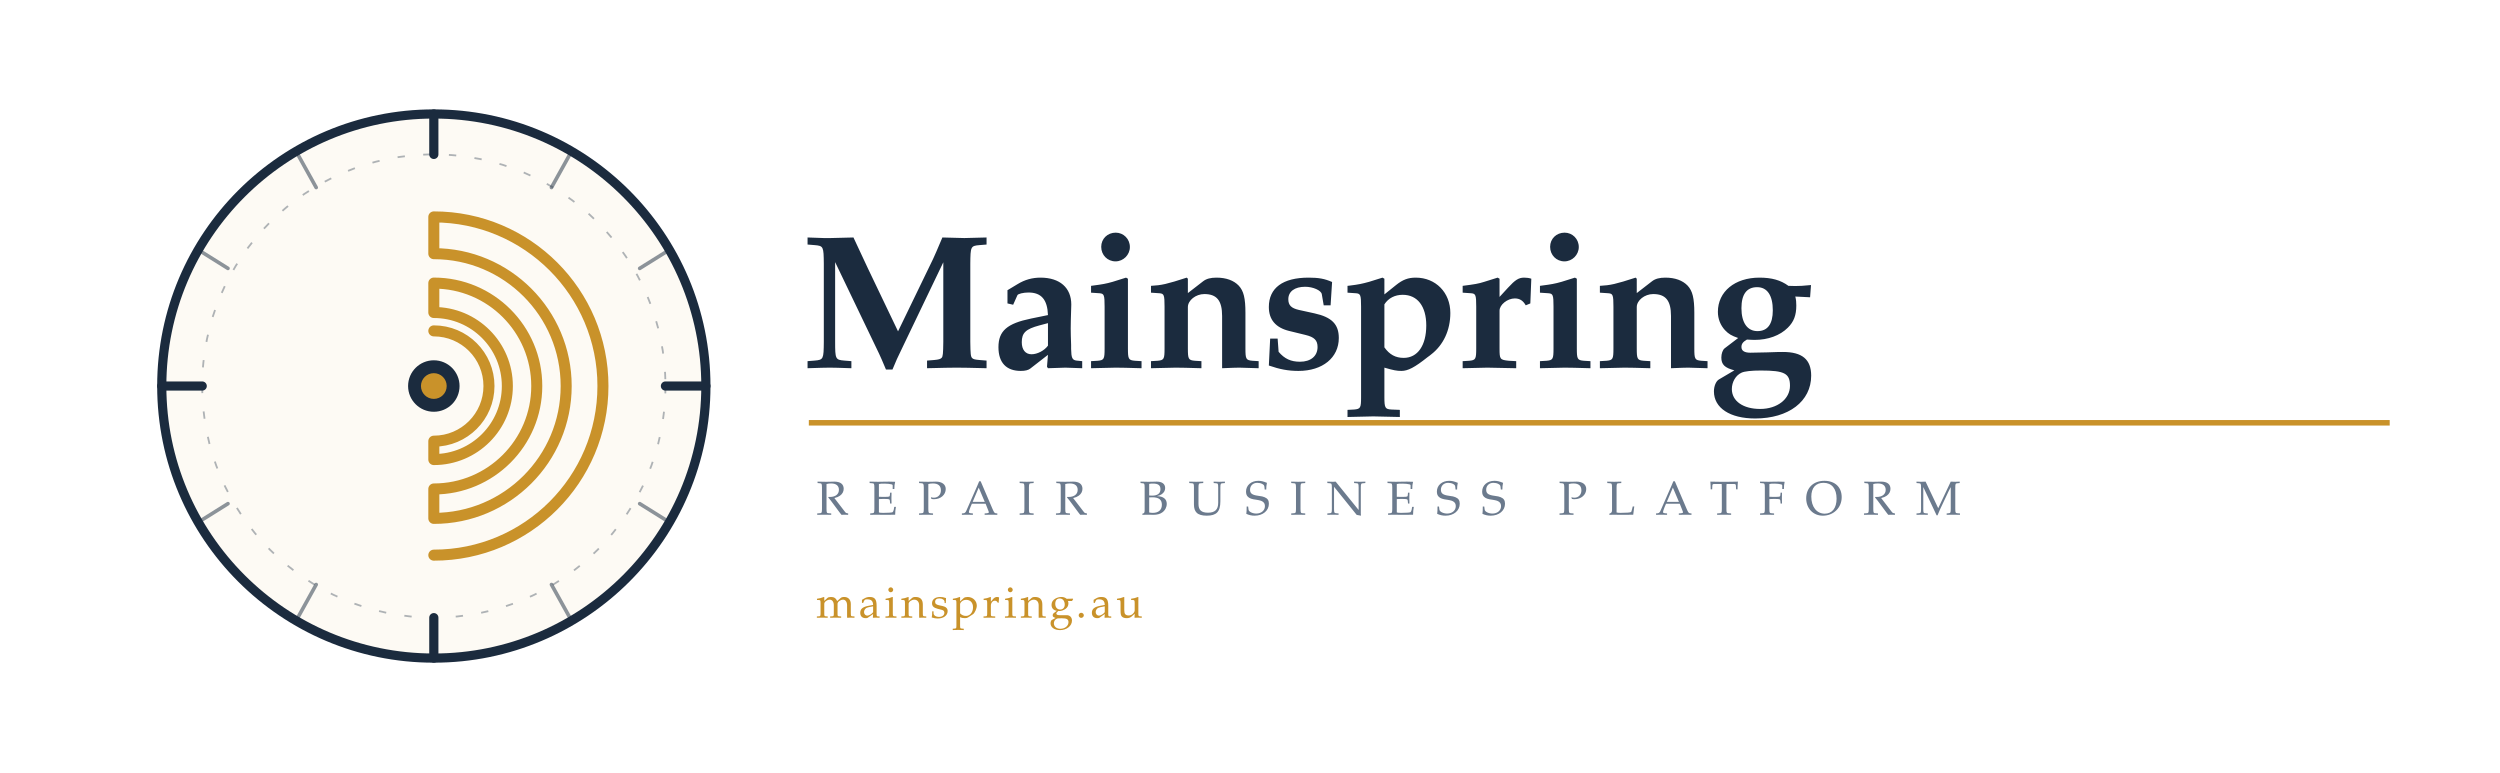
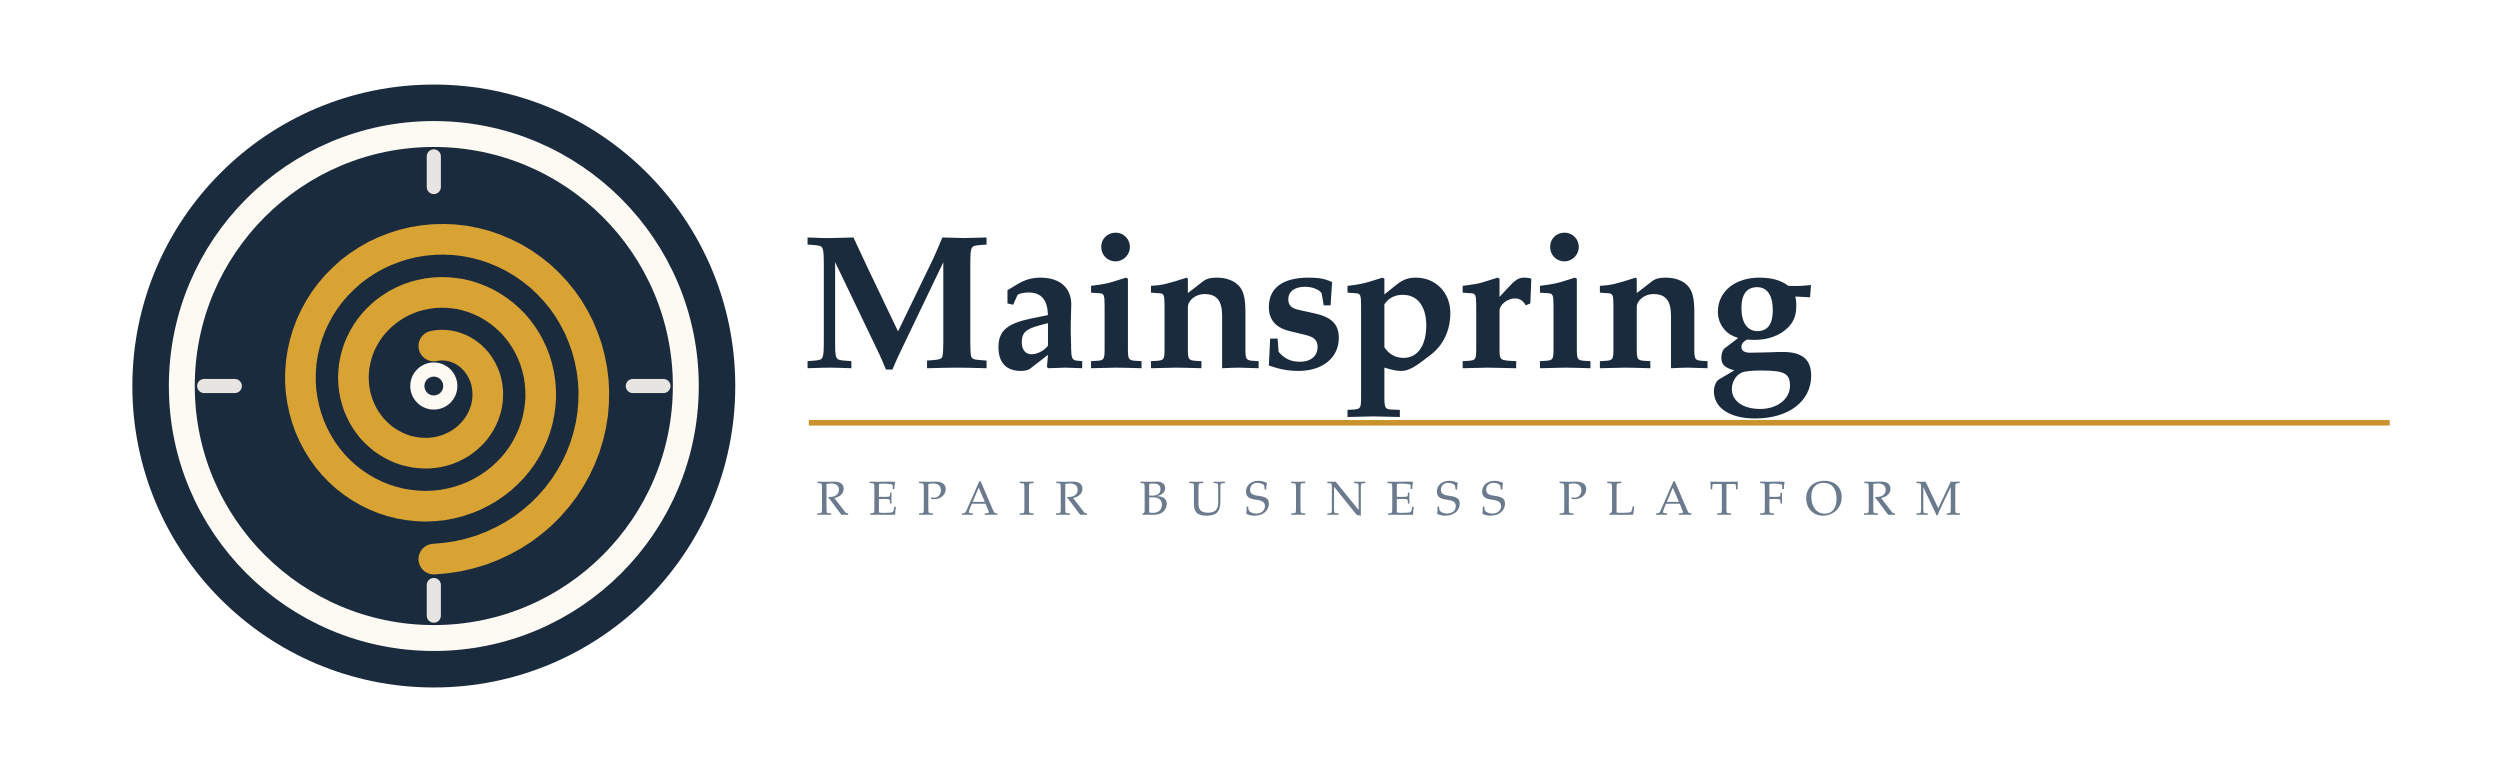
<svg xmlns="http://www.w3.org/2000/svg" width="100%" viewBox="0 0 680 210">
-   <circle cx="118" cy="105" r="74" fill="#FDFAF4" style="fill:rgb(253, 250, 244);stroke:none;color:rgb(0, 0, 0);stroke-width:1px;stroke-linecap:butt;stroke-linejoin:miter;opacity:1;font-family:&quot;Anthropic Sans&quot;, -apple-system, BlinkMacSystemFont, &quot;Segoe UI&quot;, sans-serif;font-size:16px;font-weight:400;text-anchor:start;dominant-baseline:auto" />
-   <circle cx="118" cy="105" r="74" fill="none" stroke="#1B2B3E" stroke-width="2.5" style="fill:none;stroke:rgb(27, 43, 62);color:rgb(0, 0, 0);stroke-width:2.5px;stroke-linecap:butt;stroke-linejoin:miter;opacity:1;font-family:&quot;Anthropic Sans&quot;, -apple-system, BlinkMacSystemFont, &quot;Segoe UI&quot;, sans-serif;font-size:16px;font-weight:400;text-anchor:start;dominant-baseline:auto" />
-   <circle cx="118" cy="105" r="63" fill="none" stroke="#1B2B3E" stroke-width="0.5" stroke-dasharray="2,5" opacity="0.35" style="fill:none;stroke:rgb(27, 43, 62);color:rgb(0, 0, 0);stroke-width:0.5px;stroke-dasharray:2px, 5px;stroke-linecap:butt;stroke-linejoin:miter;opacity:0.35;font-family:&quot;Anthropic Sans&quot;, -apple-system, BlinkMacSystemFont, &quot;Segoe UI&quot;, sans-serif;font-size:16px;font-weight:400;text-anchor:start;dominant-baseline:auto" />
-   <line x1="118" y1="31" x2="118" y2="42" stroke="#1B2B3E" stroke-width="2.5" stroke-linecap="round" style="fill:rgb(0, 0, 0);stroke:rgb(27, 43, 62);color:rgb(0, 0, 0);stroke-width:2.5px;stroke-linecap:round;stroke-linejoin:miter;opacity:1;font-family:&quot;Anthropic Sans&quot;, -apple-system, BlinkMacSystemFont, &quot;Segoe UI&quot;, sans-serif;font-size:16px;font-weight:400;text-anchor:start;dominant-baseline:auto" />
-   <line x1="181" y1="105" x2="192" y2="105" stroke="#1B2B3E" stroke-width="2.5" stroke-linecap="round" style="fill:rgb(0, 0, 0);stroke:rgb(27, 43, 62);color:rgb(0, 0, 0);stroke-width:2.5px;stroke-linecap:round;stroke-linejoin:miter;opacity:1;font-family:&quot;Anthropic Sans&quot;, -apple-system, BlinkMacSystemFont, &quot;Segoe UI&quot;, sans-serif;font-size:16px;font-weight:400;text-anchor:start;dominant-baseline:auto" />
-   <line x1="118" y1="168" x2="118" y2="179" stroke="#1B2B3E" stroke-width="2.5" stroke-linecap="round" style="fill:rgb(0, 0, 0);stroke:rgb(27, 43, 62);color:rgb(0, 0, 0);stroke-width:2.5px;stroke-linecap:round;stroke-linejoin:miter;opacity:1;font-family:&quot;Anthropic Sans&quot;, -apple-system, BlinkMacSystemFont, &quot;Segoe UI&quot;, sans-serif;font-size:16px;font-weight:400;text-anchor:start;dominant-baseline:auto" />
-   <line x1="44" y1="105" x2="55" y2="105" stroke="#1B2B3E" stroke-width="2.5" stroke-linecap="round" style="fill:rgb(0, 0, 0);stroke:rgb(27, 43, 62);color:rgb(0, 0, 0);stroke-width:2.5px;stroke-linecap:round;stroke-linejoin:miter;opacity:1;font-family:&quot;Anthropic Sans&quot;, -apple-system, BlinkMacSystemFont, &quot;Segoe UI&quot;, sans-serif;font-size:16px;font-weight:400;text-anchor:start;dominant-baseline:auto" />
-   <line x1="155" y1="42" x2="150" y2="51" stroke="#1B2B3E" stroke-width="1" stroke-linecap="round" opacity="0.5" style="fill:rgb(0, 0, 0);stroke:rgb(27, 43, 62);color:rgb(0, 0, 0);stroke-width:1px;stroke-linecap:round;stroke-linejoin:miter;opacity:0.5;font-family:&quot;Anthropic Sans&quot;, -apple-system, BlinkMacSystemFont, &quot;Segoe UI&quot;, sans-serif;font-size:16px;font-weight:400;text-anchor:start;dominant-baseline:auto" />
-   <line x1="182" y1="68" x2="174" y2="73" stroke="#1B2B3E" stroke-width="1" stroke-linecap="round" opacity="0.5" style="fill:rgb(0, 0, 0);stroke:rgb(27, 43, 62);color:rgb(0, 0, 0);stroke-width:1px;stroke-linecap:round;stroke-linejoin:miter;opacity:0.5;font-family:&quot;Anthropic Sans&quot;, -apple-system, BlinkMacSystemFont, &quot;Segoe UI&quot;, sans-serif;font-size:16px;font-weight:400;text-anchor:start;dominant-baseline:auto" />
-   <line x1="182" y1="142" x2="174" y2="137" stroke="#1B2B3E" stroke-width="1" stroke-linecap="round" opacity="0.5" style="fill:rgb(0, 0, 0);stroke:rgb(27, 43, 62);color:rgb(0, 0, 0);stroke-width:1px;stroke-linecap:round;stroke-linejoin:miter;opacity:0.5;font-family:&quot;Anthropic Sans&quot;, -apple-system, BlinkMacSystemFont, &quot;Segoe UI&quot;, sans-serif;font-size:16px;font-weight:400;text-anchor:start;dominant-baseline:auto" />
-   <line x1="155" y1="168" x2="150" y2="159" stroke="#1B2B3E" stroke-width="1" stroke-linecap="round" opacity="0.5" style="fill:rgb(0, 0, 0);stroke:rgb(27, 43, 62);color:rgb(0, 0, 0);stroke-width:1px;stroke-linecap:round;stroke-linejoin:miter;opacity:0.5;font-family:&quot;Anthropic Sans&quot;, -apple-system, BlinkMacSystemFont, &quot;Segoe UI&quot;, sans-serif;font-size:16px;font-weight:400;text-anchor:start;dominant-baseline:auto" />
-   <line x1="81" y1="168" x2="86" y2="159" stroke="#1B2B3E" stroke-width="1" stroke-linecap="round" opacity="0.5" style="fill:rgb(0, 0, 0);stroke:rgb(27, 43, 62);color:rgb(0, 0, 0);stroke-width:1px;stroke-linecap:round;stroke-linejoin:miter;opacity:0.5;font-family:&quot;Anthropic Sans&quot;, -apple-system, BlinkMacSystemFont, &quot;Segoe UI&quot;, sans-serif;font-size:16px;font-weight:400;text-anchor:start;dominant-baseline:auto" />
-   <line x1="54" y1="142" x2="62" y2="137" stroke="#1B2B3E" stroke-width="1" stroke-linecap="round" opacity="0.5" style="fill:rgb(0, 0, 0);stroke:rgb(27, 43, 62);color:rgb(0, 0, 0);stroke-width:1px;stroke-linecap:round;stroke-linejoin:miter;opacity:0.5;font-family:&quot;Anthropic Sans&quot;, -apple-system, BlinkMacSystemFont, &quot;Segoe UI&quot;, sans-serif;font-size:16px;font-weight:400;text-anchor:start;dominant-baseline:auto" />
-   <line x1="54" y1="68" x2="62" y2="73" stroke="#1B2B3E" stroke-width="1" stroke-linecap="round" opacity="0.5" style="fill:rgb(0, 0, 0);stroke:rgb(27, 43, 62);color:rgb(0, 0, 0);stroke-width:1px;stroke-linecap:round;stroke-linejoin:miter;opacity:0.5;font-family:&quot;Anthropic Sans&quot;, -apple-system, BlinkMacSystemFont, &quot;Segoe UI&quot;, sans-serif;font-size:16px;font-weight:400;text-anchor:start;dominant-baseline:auto" />
-   <line x1="81" y1="42" x2="86" y2="51" stroke="#1B2B3E" stroke-width="1" stroke-linecap="round" opacity="0.5" style="fill:rgb(0, 0, 0);stroke:rgb(27, 43, 62);color:rgb(0, 0, 0);stroke-width:1px;stroke-linecap:round;stroke-linejoin:miter;opacity:0.5;font-family:&quot;Anthropic Sans&quot;, -apple-system, BlinkMacSystemFont, &quot;Segoe UI&quot;, sans-serif;font-size:16px;font-weight:400;text-anchor:start;dominant-baseline:auto" />
-   <path d="     M 118 90     A 15 15 0 0 1 118 120     L 118 125     A 20 20 0 0 0 118 85     L 118 77     A 28 28 0 0 1 118 133     L 118 141     A 36 36 0 0 0 118 69     L 118 59     A 46 46 0 0 1 118 151" fill="none" stroke="#C9922A" stroke-width="3" stroke-linecap="round" stroke-linejoin="round" style="fill:none;stroke:rgb(201, 146, 42);color:rgb(0, 0, 0);stroke-width:3px;stroke-linecap:round;stroke-linejoin:round;opacity:1;font-family:&quot;Anthropic Sans&quot;, -apple-system, BlinkMacSystemFont, &quot;Segoe UI&quot;, sans-serif;font-size:16px;font-weight:400;text-anchor:start;dominant-baseline:auto" />
-   <circle cx="118" cy="105" r="7" fill="#1B2B3E" style="fill:rgb(27, 43, 62);stroke:none;color:rgb(0, 0, 0);stroke-width:1px;stroke-linecap:butt;stroke-linejoin:miter;opacity:1;font-family:&quot;Anthropic Sans&quot;, -apple-system, BlinkMacSystemFont, &quot;Segoe UI&quot;, sans-serif;font-size:16px;font-weight:400;text-anchor:start;dominant-baseline:auto" />
-   <circle cx="118" cy="105" r="3.5" fill="#C9922A" style="fill:rgb(201, 146, 42);stroke:none;color:rgb(0, 0, 0);stroke-width:1px;stroke-linecap:butt;stroke-linejoin:miter;opacity:1;font-family:&quot;Anthropic Sans&quot;, -apple-system, BlinkMacSystemFont, &quot;Segoe UI&quot;, sans-serif;font-size:16px;font-weight:400;text-anchor:start;dominant-baseline:auto" />
+   <g transform="translate(36 23) scale(0.3203)">
+     <circle cx="256.0" cy="256.0" r="256.0" fill="#1B2B3E" />
+     <circle cx="256.0" cy="256.0" r="214.0" fill="none" stroke="#FDFAF4" stroke-width="22.0" />
+     <line x1="256.0" y1="61.0" x2="256.0" y2="87.0" stroke="#FDFAF4" stroke-width="12.0" stroke-linecap="round" opacity="0.9" />
+     <line x1="451.0" y1="256.0" x2="425.0" y2="256.0" stroke="#FDFAF4" stroke-width="12.0" stroke-linecap="round" opacity="0.9" />
+     <line x1="256.0" y1="451.0" x2="256.0" y2="425.0" stroke="#FDFAF4" stroke-width="12.0" stroke-linecap="round" opacity="0.9" />
+     <line x1="61.0" y1="256.0" x2="87.0" y2="256.0" stroke="#FDFAF4" stroke-width="12.0" stroke-linecap="round" opacity="0.9" />
+     <path d="M256.0 222.0 L258.4 221.6 L260.9 221.3 L263.4 221.3 L265.9 221.4 L268.5 221.7 L271.1 222.2 L273.6 222.9 L276.1 223.8 L278.6 224.8 L281.1 226.1 L283.5 227.6 L285.7 229.2 L287.9 231.0 L290.0 233.1 L292.0 235.2 L293.8 237.6 L295.4 240.1 L296.9 242.7 L298.2 245.5 L299.4 248.4 L300.3 251.3 L301.0 254.4 L301.5 257.6 L301.8 260.8 L301.8 264.1 L301.7 267.4 L301.2 270.7 L300.6 274.0 L299.6 277.3 L298.5 280.5 L297.1 283.7 L295.5 286.8 L293.6 289.8 L291.5 292.7 L289.2 295.5 L286.6 298.1 L283.9 300.6 L280.9 302.9 L277.8 305.0 L274.5 306.8 L271.0 308.5 L267.5 309.9 L263.7 311.1 L259.9 312.0 L256.0 312.6 L252.0 313.0 L248.0 313.0 L243.9 312.8 L239.8 312.3 L235.8 311.5 L231.8 310.5 L227.8 309.1 L223.9 307.4 L220.1 305.4 L216.4 303.2 L212.8 300.7 L209.5 297.9 L206.3 294.9 L203.2 291.6 L200.5 288.1 L197.9 284.3 L195.6 280.4 L193.6 276.3 L191.8 272.0 L190.4 267.6 L189.2 263.0 L188.4 258.4 L187.9 253.6 L187.7 248.8 L187.9 244.0 L188.4 239.1 L189.3 234.3 L190.5 229.5 L192.0 224.8 L193.9 220.2 L196.2 215.6 L198.7 211.3 L201.6 207.0 L204.8 203.0 L208.3 199.2 L212.1 195.6 L216.2 192.2 L220.5 189.2 L225.0 186.4 L229.8 183.9 L234.7 181.8 L239.8 180.0 L245.1 178.6 L250.5 177.5 L256.0 176.8 L261.6 176.5 L267.2 176.6 L272.8 177.1 L278.4 177.9 L283.9 179.2 L289.4 180.9 L294.8 183.0 L300.1 185.4 L305.2 188.3 L310.1 191.5 L314.9 195.1 L319.3 199.0 L323.6 203.2 L327.5 207.8 L331.1 212.6 L334.4 217.8 L337.3 223.1 L339.9 228.7 L342.1 234.5 L343.9 240.5 L345.3 246.6 L346.2 252.9 L346.7 259.2 L346.8 265.5 L346.4 271.9 L345.5 278.3 L344.2 284.7 L342.5 290.9 L340.3 297.1 L337.6 303.1 L334.6 309.0 L331.1 314.7 L327.2 320.1 L322.9 325.3 L318.2 330.1 L313.2 334.7 L307.8 338.9 L302.1 342.8 L296.2 346.2 L290.0 349.3 L283.5 351.9 L276.9 354.1 L270.0 355.8 L263.1 357.1 L256.0 357.8 L248.9 358.1 L241.7 357.8 L234.5 357.0 L227.4 355.8 L220.3 354.0 L213.4 351.8 L206.6 349.0 L199.9 345.7 L193.5 342.0 L187.3 337.8 L181.4 333.2 L175.9 328.2 L170.6 322.7 L165.8 316.9 L161.3 310.7 L157.3 304.1 L153.7 297.3 L150.6 290.3 L148.0 282.9 L145.9 275.4 L144.3 267.7 L143.2 259.9 L142.7 252.0 L142.8 244.1 L143.4 236.1 L144.6 228.2 L146.3 220.4 L148.6 212.6 L151.4 205.0 L154.8 197.6 L158.7 190.4 L163.1 183.4 L168.0 176.8 L173.4 170.5 L179.3 164.6 L185.5 159.0 L192.2 153.9 L199.2 149.3 L206.6 145.1 L214.3 141.5 L222.3 138.4 L230.4 135.8 L238.8 133.8 L247.4 132.4 L256.0 131.6 L264.7 131.4 L273.5 131.8 L282.2 132.8 L290.8 134.5 L299.4 136.7 L307.8 139.6 L316.1 143.1 L324.1 147.1 L331.8 151.7 L339.2 156.9 L346.3 162.5 L352.9 168.7 L359.2 175.4 L365.0 182.5 L370.3 190.0 L375.0 197.9 L379.3 206.2 L382.9 214.8 L386.0 223.6 L388.4 232.7 L390.2 241.9 L391.4 251.3 L391.9 260.7 L391.7 270.3 L390.9 279.8 L389.4 289.3 L387.2 298.6 L384.4 307.9 L380.9 316.9 L376.8 325.7 L372.0 334.3 L366.7 342.5 L360.8 350.3 L354.3 357.8 L347.3 364.8 L339.7 371.3 L331.8 377.3 L323.4 382.7 L314.6 387.5 L305.4 391.8 L296.0 395.4 L286.2 398.3 L276.3 400.6 L266.2 402.1 L256.0 403.0" fill="none" stroke="#D9A334" stroke-width="26.0" stroke-linecap="round" stroke-linejoin="round" />
+     <circle cx="256.0" cy="256.0" r="20.0" fill="#FDFAF4" />
+     <circle cx="256.0" cy="256.0" r="8.0" fill="#1B2B3E" />
+   </g>
  <text x="218" y="100" font-family="Georgia, 'Palatino Linotype', Palatino, serif" font-size="52" font-weight="700" fill="#1B2B3E" letter-spacing="-0.5" style="fill:rgb(27, 43, 62);stroke:none;color:rgb(0, 0, 0);stroke-width:1px;stroke-linecap:butt;stroke-linejoin:miter;opacity:1;font-family:Georgia, &quot;Palatino Linotype&quot;, Palatino, serif;font-size:52px;font-weight:700;text-anchor:start;dominant-baseline:auto">Mainspring</text>
  <line x1="220" y1="115" x2="650" y2="115" stroke="#C9922A" stroke-width="1.5" style="fill:rgb(0, 0, 0);stroke:rgb(201, 146, 42);color:rgb(0, 0, 0);stroke-width:1.5px;stroke-linecap:butt;stroke-linejoin:miter;opacity:1;font-family:&quot;Anthropic Sans&quot;, -apple-system, BlinkMacSystemFont, &quot;Segoe UI&quot;, sans-serif;font-size:16px;font-weight:400;text-anchor:start;dominant-baseline:auto" />
  <text x="222" y="140" font-family="Georgia, 'Palatino Linotype', Palatino, serif" font-size="13" font-weight="400" fill="#6B7A8D" letter-spacing="5.5" style="fill:rgb(107, 122, 141);stroke:none;color:rgb(0, 0, 0);stroke-width:1px;stroke-linecap:butt;stroke-linejoin:miter;opacity:1;font-family:Georgia, &quot;Palatino Linotype&quot;, Palatino, serif;font-size:13px;font-weight:400;text-anchor:start;dominant-baseline:auto">REPAIR BUSINESS PLATFORM</text>
-   <text x="222" y="168" font-family="Georgia, 'Palatino Linotype', Palatino, serif" font-size="12" font-weight="400" fill="#C9922A" letter-spacing="1" style="fill:rgb(201, 146, 42);stroke:none;color:rgb(0, 0, 0);stroke-width:1px;stroke-linecap:butt;stroke-linejoin:miter;opacity:1;font-family:Georgia, &quot;Palatino Linotype&quot;, Palatino, serif;font-size:12px;font-weight:400;text-anchor:start;dominant-baseline:auto">mainspring.au</text>
</svg>
